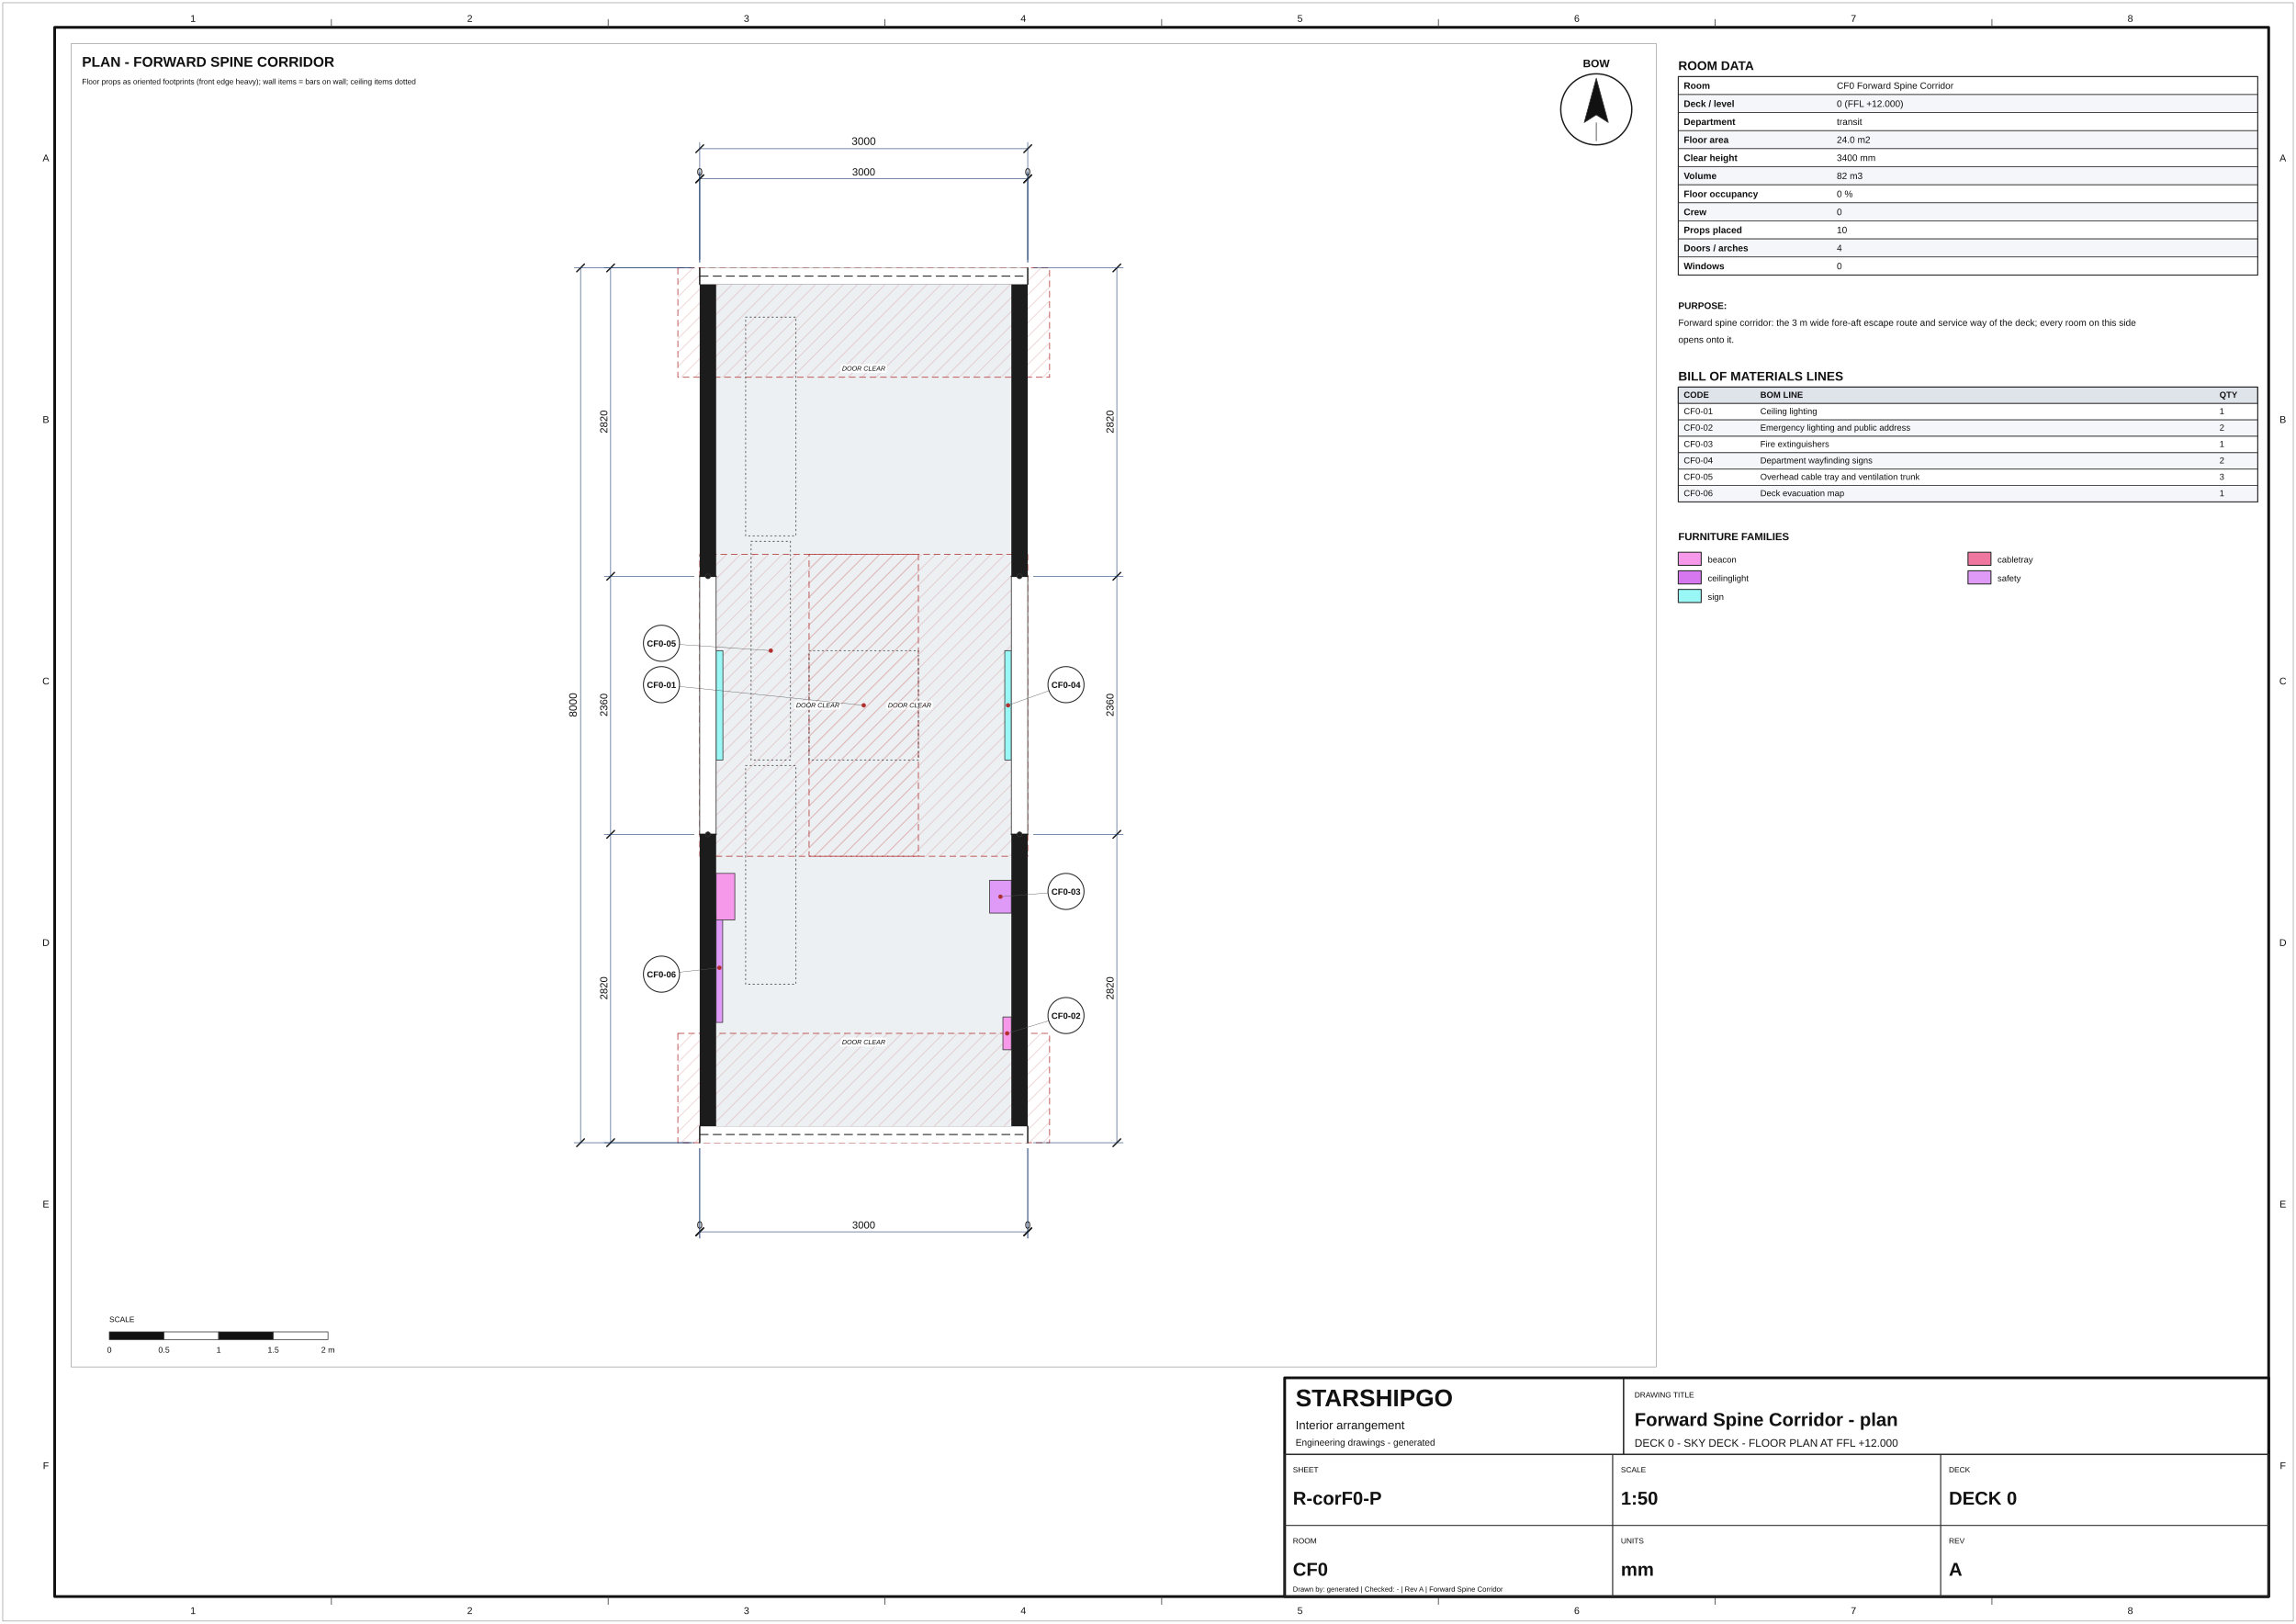
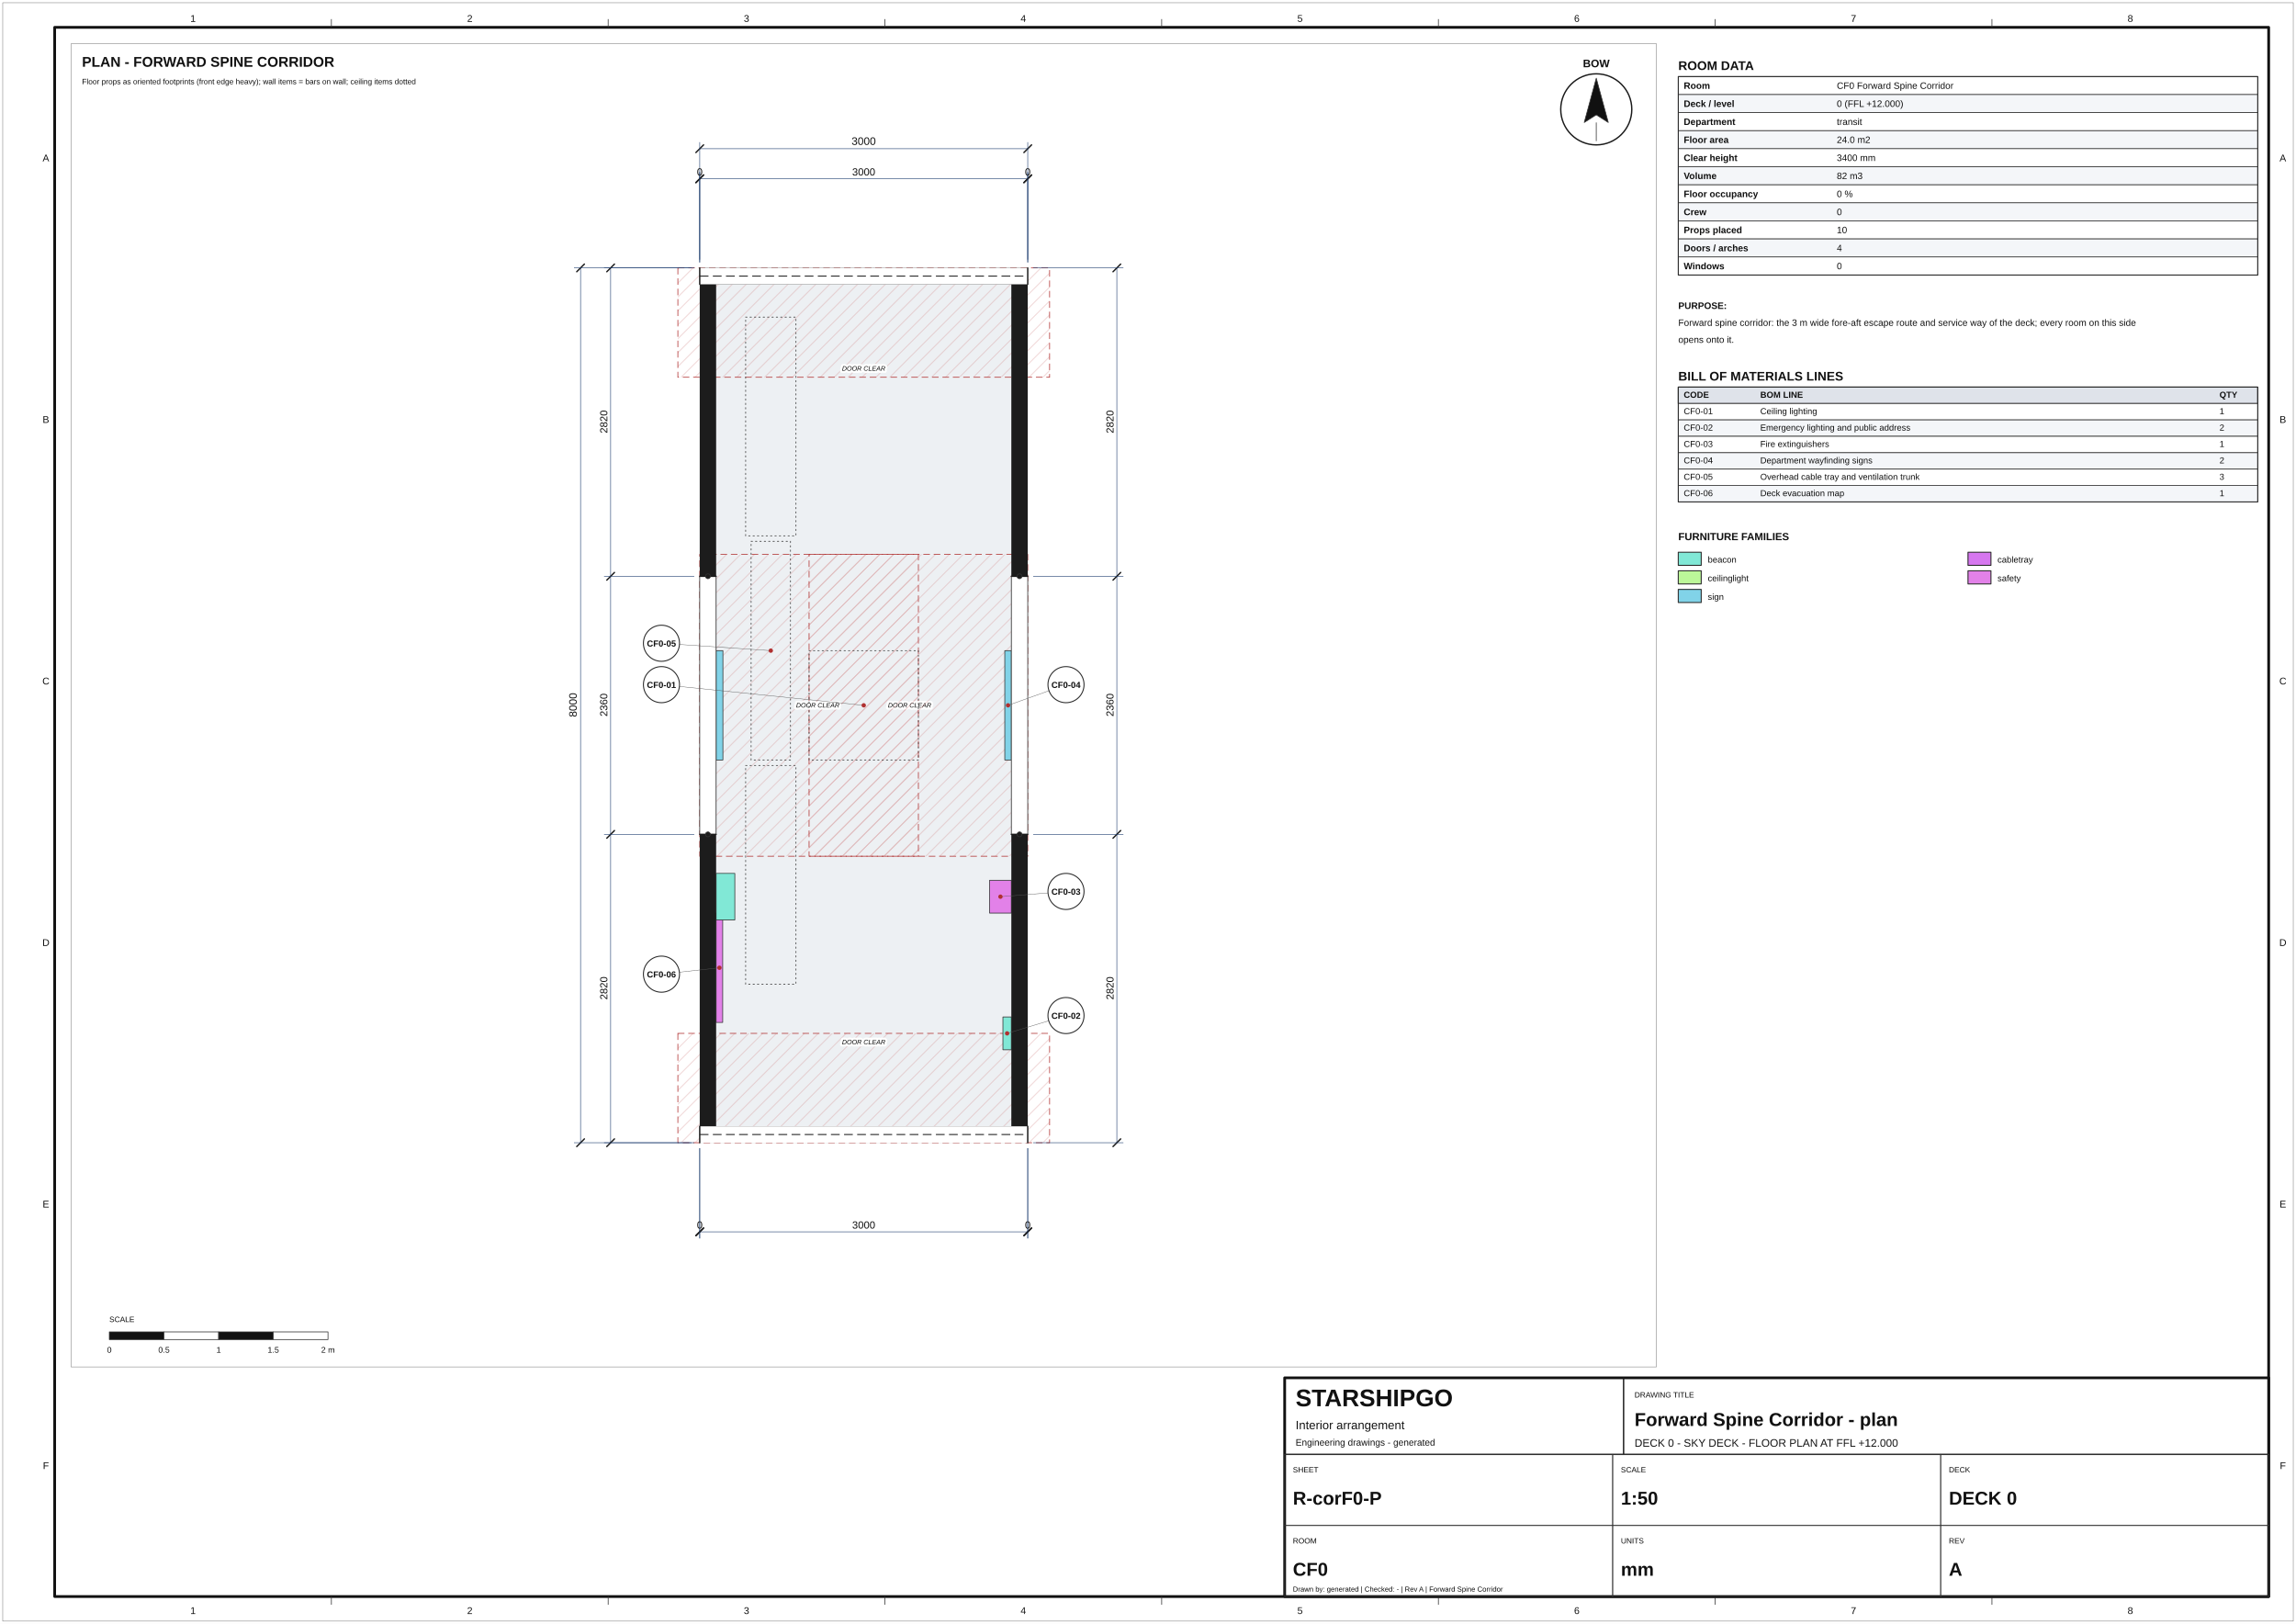
<svg xmlns="http://www.w3.org/2000/svg" width="420mm" height="297mm" viewBox="0 0 420 297">
  <style>
.t{font-family:Arial, Helvetica, 'DejaVu Sans', sans-serif;fill:#111}
.b{font-weight:bold}.i{font-style:italic}
.h{stroke:#111;stroke-width:.5;stroke-linejoin:round;stroke-linecap:round}
.m{stroke:#1a1a1a;stroke-width:.25;stroke-linejoin:round;stroke-linecap:round}
.n{stroke:#2a2a2a;stroke-width:.18;stroke-linejoin:round}
.f{stroke:#333;stroke-width:.13;stroke-linejoin:round}
.x{stroke:#555;stroke-width:.07}
.g{stroke:#9a9a9a;stroke-width:.1}
.gg{stroke:#c4c4c4;stroke-width:.08}
.d{stroke:#1d3c6e;stroke-width:.1}
.dsh{stroke:#222;stroke-width:.18;stroke-dasharray:1.6 .8}
.dot{stroke:#444;stroke-width:.14;stroke-dasharray:.25 .55;stroke-linecap:round}
.hid{stroke:#777;stroke-width:.12;stroke-dasharray:1 .7}
.cl{stroke:#b03030;stroke-width:.12;stroke-dasharray:5 1 1 1}
.cut{stroke:#b03030;stroke-width:.35;stroke-dasharray:6 1.2 1.2 1.2}
.red{stroke:#b03030;stroke-width:.13;stroke-dasharray:1.2 .7}
.none{stroke:none}
.halo{paint-order:stroke;stroke:#fff;stroke-width:.8;stroke-linejoin:round}
</style>
  <defs>
    <pattern id="hSlab" width="1.4" height="1.4" patternUnits="userSpaceOnUse" patternTransform="rotate(45)">
      <rect width="1.4" height="1.4" fill="#ececec" />
      <line x1="0" y1="0" x2="0" y2="1.4" stroke="#222" stroke-width=".13" />
    </pattern>
    <pattern id="hHull" width="1" height="1" patternUnits="userSpaceOnUse" patternTransform="rotate(45)">
      <rect width="1" height="1" fill="#c9d0da" />
      <line x1="0" y1="0" x2="0" y2="1" stroke="#111" stroke-width=".2" />
      <line x1="0" y1="0" x2="1" y2="0" stroke="#111" stroke-width=".1" />
    </pattern>
    <pattern id="hHole" width="1.6" height="1.6" patternUnits="userSpaceOnUse" patternTransform="rotate(-45)">
      <line x1="0" y1="0" x2="0" y2="1.6" stroke="#444" stroke-width=".12" />
    </pattern>
    <pattern id="hZone" width="1.8" height="1.8" patternUnits="userSpaceOnUse" patternTransform="rotate(45)">
      <line x1="0" y1="0" x2="0" y2="1.8" stroke="#d08080" stroke-width=".1" />
    </pattern>
    <pattern id="hPlen" width="1.6" height="1.6" patternUnits="userSpaceOnUse">
      <circle cx=".4" cy=".4" r=".12" fill="#888" />
      <circle cx="1.2" cy="1.2" r=".12" fill="#888" />
    </pattern>
    <pattern id="hGlass" width="2" height="2" patternUnits="userSpaceOnUse" patternTransform="rotate(45)">
      <rect width="2" height="2" fill="#d6ecf7" />
      <line x1="0" y1="0" x2="0" y2="2" stroke="#5a9abb" stroke-width=".08" />
    </pattern>
    <pattern id="hFloor" width="1.2" height="1.2" patternUnits="userSpaceOnUse" patternTransform="rotate(-45)">
      <rect width="1.2" height="1.2" fill="#f2f2f2" />
      <line x1="0" y1="0" x2="0" y2="1.2" stroke="#555" stroke-width=".1" />
    </pattern>
  </defs>
  <rect x="0" y="0" width="420" height="297" fill="#ffffff" />
  <rect x="13" y="8" width="290" height="242" class="x" fill="none" />
  <polygon points="128,49 188,49 188,209 128,209" class="none" fill="#edf0f3" />
  <polygon points="124,189 192,189 192,209 124,209" class="red" fill="url(#hZone)" />
  <text x="158" y="191" font-size="1.2" class="t i halo" text-anchor="middle" fill="#a04040">DOOR CLEAR</text>
  <polygon points="124,49 192,49 192,69 124,69" class="red" fill="url(#hZone)" />
  <text x="158" y="67.8" font-size="1.2" class="t i halo" text-anchor="middle" fill="#a04040">DOOR CLEAR</text>
  <polygon points="128,101.4 168,101.4 168,156.6 128,156.6" class="red" fill="url(#hZone)" />
  <text x="166.4" y="129.4" font-size="1.2" class="t i halo" text-anchor="middle" fill="#a04040">DOOR CLEAR</text>
  <polygon points="148,101.4 188,101.4 188,156.6 148,156.6" class="red" fill="url(#hZone)" />
  <text x="149.6" y="129.4" font-size="1.2" class="t i halo" text-anchor="middle" fill="#a04040">DOOR CLEAR</text>
-   <polygon points="185,161 185,167 181.02,167 181.02,161" class="f" fill="#df99f7" />
-   <polygon points="131,187 131,167 132.2,167 132.2,187" class="f" fill="#df99f7" />
-   <polygon points="185,186 185,192 183.46,192 183.46,186" class="f" fill="#f799eb" />
-   <polygon points="131,168.26 131,159.74 134.42,159.74 134.42,168.26" class="f" fill="#f799eb" />
-   <polygon points="131,139 131,119 132.24,119 132.24,139" class="f" fill="#99f7f6" />
-   <polygon points="185,119 185,139 183.8,139 183.8,119" class="f" fill="#99f7f6" />
+   <polygon points="185,161 185,167 181.02,167 181.02,161" class="f" fill="#e281e8" />
+   <polygon points="131,187 131,167 132.2,167 132.2,187" class="f" fill="#e281e8" />
+   <polygon points="185,186 185,192 183.46,192 183.46,186" class="f" fill="#81e8d6" />
+   <polygon points="131,168.26 131,159.74 134.42,159.74 134.42,168.26" class="f" fill="#81e8d6" />
+   <polygon points="131,139 131,119 132.24,119 132.24,139" class="f" fill="#81d3e8" />
+   <polygon points="185,119 185,139 183.8,139 183.8,119" class="f" fill="#81d3e8" />
  <polygon points="136.4,180 136.4,140 145.6,140 145.6,180" class="dot" fill="none" />
  <polygon points="136.4,98 136.4,58 145.6,58 145.6,98" class="dot" fill="none" />
  <polygon points="137.4,139 137.4,99 144.6,99 144.6,139" class="dot" fill="none" />
  <polygon points="148,119 168,119 168,139 148,139" class="dot" fill="none" />
  <path d="M128 49 L188 49 L188 209 L128 209Z M131 52 L185 52 L185 206 L131 206Z " class="none" fill="#1c1c1c" fill-rule="evenodd" />
  <polygon points="128,209 188,209 188,206 128,206" class="none" fill="#ffffff" />
  <line x1="128" y1="209" x2="128" y2="206" class="m" />
  <line x1="188" y1="209" x2="188" y2="206" class="m" />
  <line x1="128" y1="207.5" x2="188" y2="207.5" class="dsh" />
  <polygon points="128,49 188,49 188,52 128,52" class="none" fill="#ffffff" />
  <line x1="128" y1="49" x2="128" y2="52" class="m" />
  <line x1="188" y1="49" x2="188" y2="52" class="m" />
  <line x1="128" y1="50.5" x2="188" y2="50.5" class="dsh" />
  <polygon points="128,105.4 128,152.6 131,152.6 131,105.4" class="none" fill="#ffffff" />
  <line x1="128" y1="105.4" x2="131" y2="105.4" class="m" />
  <line x1="128" y1="152.6" x2="131" y2="152.6" class="m" />
  <line x1="128" y1="105.4" x2="128" y2="152.6" class="f" />
  <line x1="131" y1="105.4" x2="131" y2="152.6" class="f" />
  <circle cx="129.5" cy="105.4" r="0.45" class="f" fill="#1c1c1c" />
  <circle cx="129.5" cy="152.6" r="0.45" class="f" fill="#1c1c1c" />
  <polygon points="188,105.4 188,152.6 185,152.6 185,105.4" class="none" fill="#ffffff" />
  <line x1="188" y1="105.4" x2="185" y2="105.4" class="m" />
  <line x1="188" y1="152.6" x2="185" y2="152.6" class="m" />
  <line x1="188" y1="105.4" x2="188" y2="152.6" class="f" />
  <line x1="185" y1="105.4" x2="185" y2="152.6" class="f" />
  <circle cx="186.5" cy="105.4" r="0.45" class="f" fill="#1c1c1c" />
  <circle cx="186.5" cy="152.6" r="0.45" class="f" fill="#1c1c1c" />
  <line x1="124.28" y1="125.55" x2="158" y2="129" class="x" />
  <circle cx="158" cy="129" r="0.4" class="none" fill="#b03030" />
  <line x1="191.84" y1="186.7" x2="184.23" y2="189" class="x" />
  <circle cx="184.23" cy="189" r="0.4" class="none" fill="#b03030" />
  <line x1="191.71" y1="163.31" x2="183.01" y2="164" class="x" />
  <circle cx="183.01" cy="164" r="0.4" class="none" fill="#b03030" />
  <line x1="191.89" y1="126.33" x2="184.4" y2="129" class="x" />
  <circle cx="184.4" cy="129" r="0.4" class="none" fill="#b03030" />
  <line x1="124.29" y1="117.87" x2="141" y2="119" class="x" />
  <circle cx="141" cy="119" r="0.4" class="none" fill="#b03030" />
  <line x1="124.28" y1="177.81" x2="131.6" y2="177" class="x" />
  <circle cx="131.6" cy="177" r="0.4" class="none" fill="#b03030" />
  <circle cx="121" cy="125.22" r="3.3" class="n" fill="#fff" />
  <text x="121" y="125.82" font-size="1.6" class="t b" text-anchor="middle">CF0-01</text>
  <circle cx="195" cy="185.74" r="3.3" class="n" fill="#fff" />
  <text x="195" y="186.34" font-size="1.6" class="t b" text-anchor="middle">CF0-02</text>
  <circle cx="195" cy="163.04" r="3.3" class="n" fill="#fff" />
  <text x="195" y="163.64" font-size="1.6" class="t b" text-anchor="middle">CF0-03</text>
  <circle cx="195" cy="125.22" r="3.3" class="n" fill="#fff" />
  <text x="195" y="125.82" font-size="1.6" class="t b" text-anchor="middle">CF0-04</text>
  <circle cx="121" cy="117.65" r="3.3" class="n" fill="#fff" />
  <text x="121" y="118.25" font-size="1.6" class="t b" text-anchor="middle">CF0-05</text>
  <circle cx="121" cy="178.17" r="3.3" class="n" fill="#fff" />
  <text x="121" y="178.77" font-size="1.6" class="t b" text-anchor="middle">CF0-06</text>
  <line x1="128" y1="27.2" x2="188" y2="27.2" class="d" />
  <line x1="127.3" y1="27.9" x2="128.7" y2="26.5" class="m" />
  <line x1="187.3" y1="27.9" x2="188.7" y2="26.5" class="m" />
  <line x1="128" y1="47.5" x2="128" y2="26" class="d" />
  <line x1="188" y1="47.5" x2="188" y2="26" class="d" />
  <text x="158" y="26.5" font-size="2" class="t" text-anchor="middle">3000</text>
  <line x1="106.2" y1="49" x2="106.2" y2="209" class="d" />
  <line x1="105.5" y1="49.7" x2="106.9" y2="48.3" class="m" />
  <line x1="105.5" y1="209.7" x2="106.9" y2="208.3" class="m" />
  <line x1="126.5" y1="49" x2="105" y2="49" class="d" />
  <line x1="126.5" y1="209" x2="105" y2="209" class="d" />
  <text x="105.5" y="131.16" font-size="2" class="t" transform="rotate(-90 105.5 131.16)">8000</text>
  <line x1="128" y1="32.7" x2="188" y2="32.7" class="d" />
  <line x1="127.3" y1="33.4" x2="128.7" y2="32" class="m" />
  <line x1="128" y1="48" x2="128" y2="31.5" class="d" />
  <line x1="127.3" y1="33.4" x2="128.7" y2="32" class="m" />
  <line x1="128" y1="48" x2="128" y2="31.5" class="d" />
  <line x1="187.3" y1="33.4" x2="188.7" y2="32" class="m" />
  <line x1="188" y1="48" x2="188" y2="31.5" class="d" />
  <line x1="187.3" y1="33.4" x2="188.7" y2="32" class="m" />
  <line x1="188" y1="48" x2="188" y2="31.5" class="d" />
  <text x="128" y="32.1" font-size="1.9" class="t" text-anchor="middle">0</text>
  <text x="158" y="32.1" font-size="1.9" class="t" text-anchor="middle">3000</text>
  <text x="188" y="32.1" font-size="1.9" class="t" text-anchor="middle">0</text>
  <line x1="128" y1="225.3" x2="188" y2="225.3" class="d" />
  <line x1="127.3" y1="226" x2="128.7" y2="224.6" class="m" />
  <line x1="128" y1="210" x2="128" y2="226.5" class="d" />
  <line x1="127.3" y1="226" x2="128.7" y2="224.6" class="m" />
  <line x1="128" y1="210" x2="128" y2="226.5" class="d" />
  <line x1="187.3" y1="226" x2="188.7" y2="224.6" class="m" />
  <line x1="188" y1="210" x2="188" y2="226.5" class="d" />
  <line x1="187.3" y1="226" x2="188.7" y2="224.6" class="m" />
  <line x1="188" y1="210" x2="188" y2="226.5" class="d" />
  <text x="128" y="224.7" font-size="1.9" class="t" text-anchor="middle">0</text>
  <text x="158" y="224.7" font-size="1.9" class="t" text-anchor="middle">3000</text>
  <text x="188" y="224.7" font-size="1.9" class="t" text-anchor="middle">0</text>
  <line x1="204.3" y1="49" x2="204.3" y2="209" class="d" />
  <line x1="203.6" y1="49.7" x2="205" y2="48.3" class="m" />
  <line x1="189" y1="49" x2="205.5" y2="49" class="d" />
  <line x1="203.6" y1="106.1" x2="205" y2="104.7" class="m" />
  <line x1="189" y1="105.4" x2="205.5" y2="105.4" class="d" />
  <line x1="203.6" y1="153.3" x2="205" y2="151.9" class="m" />
  <line x1="189" y1="152.6" x2="205.5" y2="152.6" class="d" />
  <line x1="203.6" y1="209.7" x2="205" y2="208.3" class="m" />
  <line x1="189" y1="209" x2="205.5" y2="209" class="d" />
  <text x="203.7" y="79.25" font-size="1.9" class="t" transform="rotate(-90 203.7 79.25)">2820</text>
  <text x="203.7" y="131.05" font-size="1.9" class="t" transform="rotate(-90 203.7 131.05)">2360</text>
  <text x="203.7" y="182.85" font-size="1.9" class="t" transform="rotate(-90 203.7 182.85)">2820</text>
  <line x1="111.7" y1="49" x2="111.7" y2="209" class="d" />
  <line x1="111" y1="49.7" x2="112.4" y2="48.3" class="m" />
  <line x1="127" y1="49" x2="110.5" y2="49" class="d" />
  <line x1="111" y1="106.1" x2="112.4" y2="104.7" class="m" />
  <line x1="127" y1="105.4" x2="110.5" y2="105.4" class="d" />
  <line x1="111" y1="153.3" x2="112.4" y2="151.9" class="m" />
  <line x1="127" y1="152.6" x2="110.5" y2="152.6" class="d" />
  <line x1="111" y1="209.7" x2="112.4" y2="208.3" class="m" />
  <line x1="127" y1="209" x2="110.5" y2="209" class="d" />
  <text x="111.1" y="79.25" font-size="1.9" class="t" transform="rotate(-90 111.1 79.25)">2820</text>
  <text x="111.1" y="131.05" font-size="1.9" class="t" transform="rotate(-90 111.1 131.05)">2360</text>
  <text x="111.1" y="182.85" font-size="1.9" class="t" transform="rotate(-90 111.1 182.85)">2820</text>
  <circle cx="292" cy="20" r="6.5" class="m" fill="#fff" />
  <polygon points="292,14.3 294.2,22.4 292,21 289.8,22.4" class="f" fill="#111" />
  <line x1="292" y1="22.4" x2="292" y2="25.8" class="f" />
  <text x="292" y="12.3" font-size="2" class="t b" text-anchor="middle">BOW</text>
  <text x="20" y="241.8" font-size="1.4" class="t" fill="#666">SCALE</text>
  <rect x="20" y="243.6" width="10" height="1.4" class="f" fill="#111" />
  <rect x="30" y="243.6" width="10" height="1.4" class="f" fill="#fff" />
  <rect x="40" y="243.6" width="10" height="1.4" class="f" fill="#111" />
  <rect x="50" y="243.6" width="10" height="1.4" class="f" fill="#fff" />
  <text x="20" y="247.4" font-size="1.5" class="t" text-anchor="middle">0</text>
  <text x="30" y="247.4" font-size="1.5" class="t" text-anchor="middle">0.5</text>
  <text x="40" y="247.4" font-size="1.5" class="t" text-anchor="middle">1</text>
  <text x="50" y="247.4" font-size="1.5" class="t" text-anchor="middle">1.5</text>
  <text x="60" y="247.4" font-size="1.5" class="t" text-anchor="middle">2 m</text>
  <text x="307" y="12.8" font-size="2.3" class="t b">ROOM DATA</text>
  <rect x="307" y="14" width="106" height="3.3" class="f" fill="#ffffff" />
  <text x="308" y="16.25" font-size="1.7" class="t b">Room</text>
  <text x="336" y="16.25" font-size="1.7" class="t">CF0  Forward Spine Corridor</text>
  <rect x="307" y="17.3" width="106" height="3.3" class="f" fill="#f4f6f9" />
  <text x="308" y="19.55" font-size="1.7" class="t b">Deck / level</text>
  <text x="336" y="19.55" font-size="1.7" class="t">0  (FFL +12.000)</text>
  <rect x="307" y="20.6" width="106" height="3.3" class="f" fill="#ffffff" />
  <text x="308" y="22.85" font-size="1.7" class="t b">Department</text>
  <text x="336" y="22.85" font-size="1.7" class="t">transit</text>
  <rect x="307" y="23.9" width="106" height="3.3" class="f" fill="#f4f6f9" />
  <text x="308" y="26.15" font-size="1.7" class="t b">Floor area</text>
  <text x="336" y="26.15" font-size="1.7" class="t">24.0 m2</text>
  <rect x="307" y="27.2" width="106" height="3.3" class="f" fill="#ffffff" />
  <text x="308" y="29.45" font-size="1.7" class="t b">Clear height</text>
  <text x="336" y="29.45" font-size="1.7" class="t">3400 mm</text>
  <rect x="307" y="30.5" width="106" height="3.3" class="f" fill="#f4f6f9" />
  <text x="308" y="32.75" font-size="1.7" class="t b">Volume</text>
  <text x="336" y="32.75" font-size="1.7" class="t">82 m3</text>
  <rect x="307" y="33.8" width="106" height="3.3" class="f" fill="#ffffff" />
  <text x="308" y="36.05" font-size="1.7" class="t b">Floor occupancy</text>
  <text x="336" y="36.05" font-size="1.7" class="t">0 %</text>
  <rect x="307" y="37.1" width="106" height="3.3" class="f" fill="#f4f6f9" />
  <text x="308" y="39.35" font-size="1.7" class="t b">Crew</text>
  <text x="336" y="39.35" font-size="1.7" class="t">0</text>
  <rect x="307" y="40.4" width="106" height="3.3" class="f" fill="#ffffff" />
  <text x="308" y="42.65" font-size="1.7" class="t b">Props placed</text>
  <text x="336" y="42.65" font-size="1.7" class="t">10</text>
  <rect x="307" y="43.7" width="106" height="3.3" class="f" fill="#f4f6f9" />
  <text x="308" y="45.95" font-size="1.7" class="t b">Doors / arches</text>
  <text x="336" y="45.95" font-size="1.7" class="t">4</text>
  <rect x="307" y="47" width="106" height="3.3" class="f" fill="#ffffff" />
  <text x="308" y="49.25" font-size="1.7" class="t b">Windows</text>
  <text x="336" y="49.25" font-size="1.7" class="t">0</text>
  <rect x="307" y="14" width="106" height="36.3" class="n" fill="none" />
  <text x="307" y="56.5" font-size="1.7" class="t b">PURPOSE:</text>
  <text x="307" y="59.6" font-size="1.7" class="t">Forward spine corridor: the 3 m wide fore-aft escape route and service way of the deck; every room on this side</text>
  <text x="307" y="62.7" font-size="1.7" class="t">opens onto it.</text>
  <text x="307" y="69.6" font-size="2.3" class="t b">BILL OF MATERIALS LINES</text>
  <rect x="307" y="70.8" width="106" height="3" class="n" fill="#dfe3ea" />
  <text x="308" y="72.75" font-size="1.6" class="t b">CODE</text>
  <text x="322" y="72.75" font-size="1.6" class="t b">BOM LINE</text>
  <text x="406" y="72.75" font-size="1.6" class="t b">QTY</text>
  <rect x="307" y="73.8" width="106" height="3" class="f" fill="#ffffff" />
  <text x="308" y="75.75" font-size="1.6" class="t">CF0-01</text>
  <text x="322" y="75.75" font-size="1.6" class="t">Ceiling lighting</text>
  <text x="406" y="75.75" font-size="1.6" class="t">1</text>
  <rect x="307" y="76.8" width="106" height="3" class="f" fill="#f4f6f9" />
  <text x="308" y="78.75" font-size="1.6" class="t">CF0-02</text>
  <text x="322" y="78.75" font-size="1.6" class="t">Emergency lighting and public address</text>
  <text x="406" y="78.75" font-size="1.6" class="t">2</text>
  <rect x="307" y="79.8" width="106" height="3" class="f" fill="#ffffff" />
  <text x="308" y="81.75" font-size="1.6" class="t">CF0-03</text>
  <text x="322" y="81.75" font-size="1.6" class="t">Fire extinguishers</text>
  <text x="406" y="81.75" font-size="1.6" class="t">1</text>
  <rect x="307" y="82.8" width="106" height="3" class="f" fill="#f4f6f9" />
  <text x="308" y="84.75" font-size="1.6" class="t">CF0-04</text>
  <text x="322" y="84.75" font-size="1.6" class="t">Department wayfinding signs</text>
  <text x="406" y="84.75" font-size="1.6" class="t">2</text>
  <rect x="307" y="85.8" width="106" height="3" class="f" fill="#ffffff" />
  <text x="308" y="87.75" font-size="1.6" class="t">CF0-05</text>
  <text x="322" y="87.75" font-size="1.6" class="t">Overhead cable tray and ventilation trunk</text>
  <text x="406" y="87.75" font-size="1.6" class="t">3</text>
  <rect x="307" y="88.8" width="106" height="3" class="f" fill="#f4f6f9" />
  <text x="308" y="90.75" font-size="1.6" class="t">CF0-06</text>
  <text x="322" y="90.75" font-size="1.6" class="t">Deck evacuation map</text>
  <text x="406" y="90.75" font-size="1.6" class="t">1</text>
  <rect x="307" y="70.8" width="106" height="21" class="n" fill="none" />
  <text x="307" y="98.8" font-size="1.9" class="t b">FURNITURE FAMILIES</text>
-   <rect x="307" y="101" width="4.2" height="2.4" class="n" fill="#f799eb" />
+   <rect x="307" y="101" width="4.2" height="2.4" class="n" fill="#81e8d6" />
  <text x="312.4" y="102.9" font-size="1.6" class="t">beacon</text>
-   <rect x="360" y="101" width="4.2" height="2.4" class="n" fill="#ef779f" />
+   <rect x="360" y="101" width="4.2" height="2.4" class="n" fill="#d677ef" />
  <text x="365.4" y="102.9" font-size="1.6" class="t">cabletray</text>
-   <rect x="307" y="104.4" width="4.2" height="2.4" class="n" fill="#d677ef" />
+   <rect x="307" y="104.4" width="4.2" height="2.4" class="n" fill="#bcf799" />
  <text x="312.4" y="106.3" font-size="1.6" class="t">ceilinglight</text>
-   <rect x="360" y="104.4" width="4.2" height="2.4" class="n" fill="#df99f7" />
+   <rect x="360" y="104.4" width="4.2" height="2.4" class="n" fill="#e281e8" />
  <text x="365.4" y="106.3" font-size="1.6" class="t">safety</text>
-   <rect x="307" y="107.8" width="4.2" height="2.4" class="n" fill="#99f7f6" />
+   <rect x="307" y="107.8" width="4.2" height="2.4" class="n" fill="#81d3e8" />
  <text x="312.4" y="109.7" font-size="1.6" class="t">sign</text>
  <text x="15" y="12.2" font-size="2.6" class="t b">PLAN - FORWARD SPINE CORRIDOR</text>
  <text x="15" y="15.4" font-size="1.4" class="t" fill="#555">Floor props as oriented footprints (front edge heavy); wall items = bars on wall; ceiling items dotted</text>
  <rect x="0.5" y="0.5" width="419" height="296" class="x" fill="none" />
  <rect x="10" y="5" width="405" height="287" class="h" fill="none" />
  <text x="35.31" y="4" font-size="1.8" class="t" text-anchor="middle">1</text>
  <text x="35.31" y="295.2" font-size="1.8" class="t" text-anchor="middle">1</text>
  <text x="85.94" y="4" font-size="1.8" class="t" text-anchor="middle">2</text>
  <text x="85.94" y="295.2" font-size="1.8" class="t" text-anchor="middle">2</text>
  <line x1="60.62" y1="3.5" x2="60.62" y2="5" class="f" />
  <line x1="60.62" y1="292" x2="60.62" y2="293.5" class="f" />
  <text x="136.56" y="4" font-size="1.8" class="t" text-anchor="middle">3</text>
  <text x="136.56" y="295.2" font-size="1.8" class="t" text-anchor="middle">3</text>
  <line x1="111.25" y1="3.5" x2="111.25" y2="5" class="f" />
  <line x1="111.25" y1="292" x2="111.25" y2="293.5" class="f" />
  <text x="187.19" y="4" font-size="1.8" class="t" text-anchor="middle">4</text>
  <text x="187.19" y="295.2" font-size="1.8" class="t" text-anchor="middle">4</text>
  <line x1="161.88" y1="3.5" x2="161.88" y2="5" class="f" />
  <line x1="161.88" y1="292" x2="161.88" y2="293.5" class="f" />
  <text x="237.81" y="4" font-size="1.8" class="t" text-anchor="middle">5</text>
  <text x="237.81" y="295.2" font-size="1.8" class="t" text-anchor="middle">5</text>
  <line x1="212.5" y1="3.5" x2="212.5" y2="5" class="f" />
  <line x1="212.5" y1="292" x2="212.5" y2="293.5" class="f" />
  <text x="288.44" y="4" font-size="1.8" class="t" text-anchor="middle">6</text>
  <text x="288.44" y="295.2" font-size="1.8" class="t" text-anchor="middle">6</text>
  <line x1="263.12" y1="3.5" x2="263.12" y2="5" class="f" />
  <line x1="263.12" y1="292" x2="263.12" y2="293.5" class="f" />
  <text x="339.06" y="4" font-size="1.8" class="t" text-anchor="middle">7</text>
  <text x="339.06" y="295.2" font-size="1.8" class="t" text-anchor="middle">7</text>
  <line x1="313.75" y1="3.5" x2="313.75" y2="5" class="f" />
  <line x1="313.75" y1="292" x2="313.75" y2="293.5" class="f" />
  <text x="389.69" y="4" font-size="1.8" class="t" text-anchor="middle">8</text>
  <text x="389.69" y="295.2" font-size="1.8" class="t" text-anchor="middle">8</text>
  <line x1="364.38" y1="3.5" x2="364.38" y2="5" class="f" />
  <line x1="364.38" y1="292" x2="364.38" y2="293.5" class="f" />
  <text x="8.4" y="29.52" font-size="1.8" class="t" text-anchor="middle">A</text>
  <text x="417.6" y="29.52" font-size="1.8" class="t" text-anchor="middle">A</text>
  <text x="8.4" y="77.35" font-size="1.8" class="t" text-anchor="middle">B</text>
  <text x="417.6" y="77.35" font-size="1.8" class="t" text-anchor="middle">B</text>
  <text x="8.4" y="125.18" font-size="1.8" class="t" text-anchor="middle">C</text>
  <text x="417.6" y="125.18" font-size="1.8" class="t" text-anchor="middle">C</text>
  <text x="8.4" y="173.02" font-size="1.8" class="t" text-anchor="middle">D</text>
  <text x="417.6" y="173.02" font-size="1.8" class="t" text-anchor="middle">D</text>
  <text x="8.4" y="220.85" font-size="1.8" class="t" text-anchor="middle">E</text>
  <text x="417.6" y="220.85" font-size="1.8" class="t" text-anchor="middle">E</text>
  <text x="8.4" y="268.68" font-size="1.8" class="t" text-anchor="middle">F</text>
  <text x="417.6" y="268.68" font-size="1.8" class="t" text-anchor="middle">F</text>
  <rect x="235" y="252" width="180" height="40" class="h" fill="#ffffff" />
  <line x1="235" y1="266" x2="415" y2="266" class="m" />
  <line x1="297" y1="252" x2="297" y2="266" class="m" />
  <text x="237" y="257.2" font-size="4.4" class="t b">STARSHIPGO</text>
  <text x="237" y="261.4" font-size="2.2" class="t">Interior arrangement</text>
  <text x="237" y="264.4" font-size="1.7" class="t" fill="#444">Engineering drawings - generated</text>
  <text x="299" y="255.6" font-size="1.4" class="t" fill="#666">DRAWING TITLE</text>
  <text x="299" y="260.8" font-size="3.4" class="t b">Forward Spine Corridor - plan</text>
  <text x="299" y="264.6" font-size="2" class="t">DECK 0 - SKY DECK  -  FLOOR PLAN AT FFL +12.000</text>
  <rect x="235" y="266" width="60" height="13" class="f" fill="none" />
  <text x="236.5" y="269.3" font-size="1.4" class="t" fill="#666">SHEET</text>
  <text x="236.5" y="275.2" font-size="3.4" class="t b">R-corF0-P</text>
  <rect x="295" y="266" width="60" height="13" class="f" fill="none" />
  <text x="296.5" y="269.3" font-size="1.4" class="t" fill="#666">SCALE</text>
  <text x="296.5" y="275.2" font-size="3.4" class="t b">1:50</text>
  <rect x="355" y="266" width="60" height="13" class="f" fill="none" />
  <text x="356.5" y="269.3" font-size="1.4" class="t" fill="#666">DECK</text>
  <text x="356.5" y="275.2" font-size="3.4" class="t b">DECK 0</text>
  <rect x="235" y="279" width="60" height="13" class="f" fill="none" />
  <text x="236.5" y="282.3" font-size="1.4" class="t" fill="#666">ROOM</text>
  <text x="236.5" y="288.2" font-size="3.4" class="t b">CF0</text>
  <rect x="295" y="279" width="60" height="13" class="f" fill="none" />
  <text x="296.5" y="282.3" font-size="1.4" class="t" fill="#666">UNITS</text>
  <text x="296.5" y="288.2" font-size="3.4" class="t b">mm</text>
  <rect x="355" y="279" width="60" height="13" class="f" fill="none" />
  <text x="356.5" y="282.3" font-size="1.4" class="t" fill="#666">REV</text>
  <text x="356.5" y="288.2" font-size="3.4" class="t b">A</text>
  <text x="236.5" y="291.1" font-size="1.3" class="t" fill="#555">Drawn by: generated   |   Checked: -   |   Rev A   |   Forward Spine Corridor</text>
</svg>
